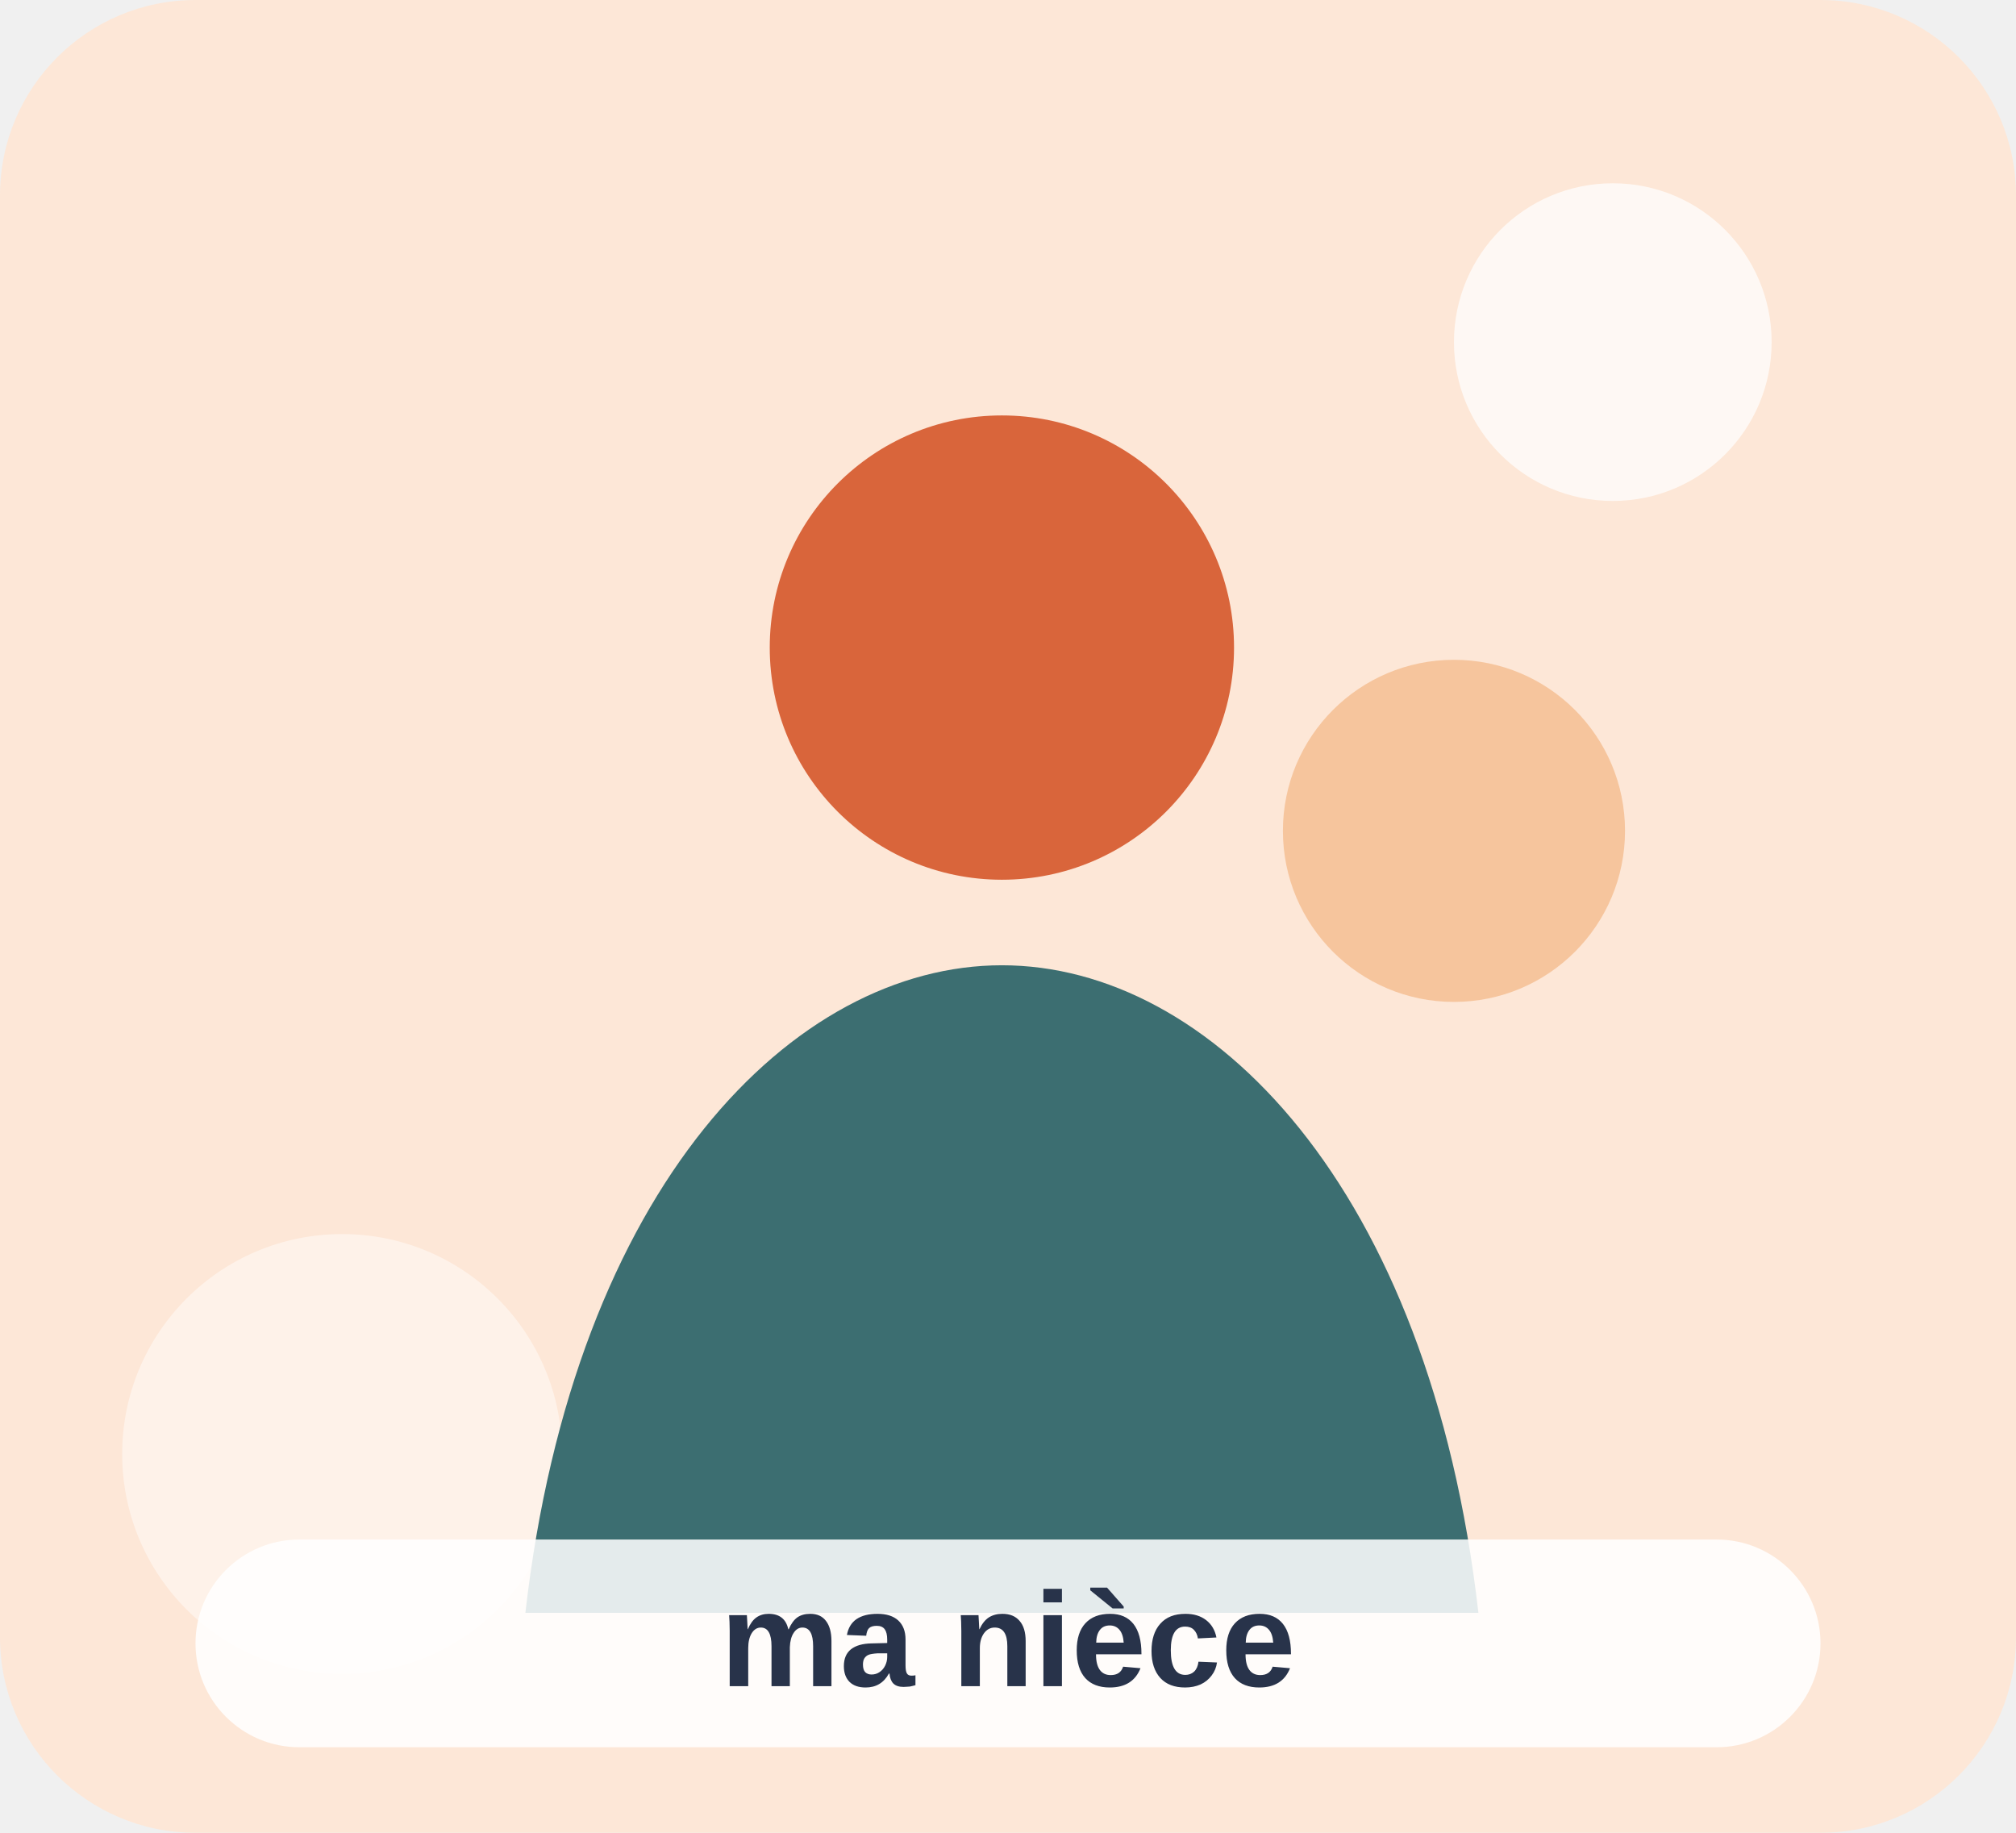
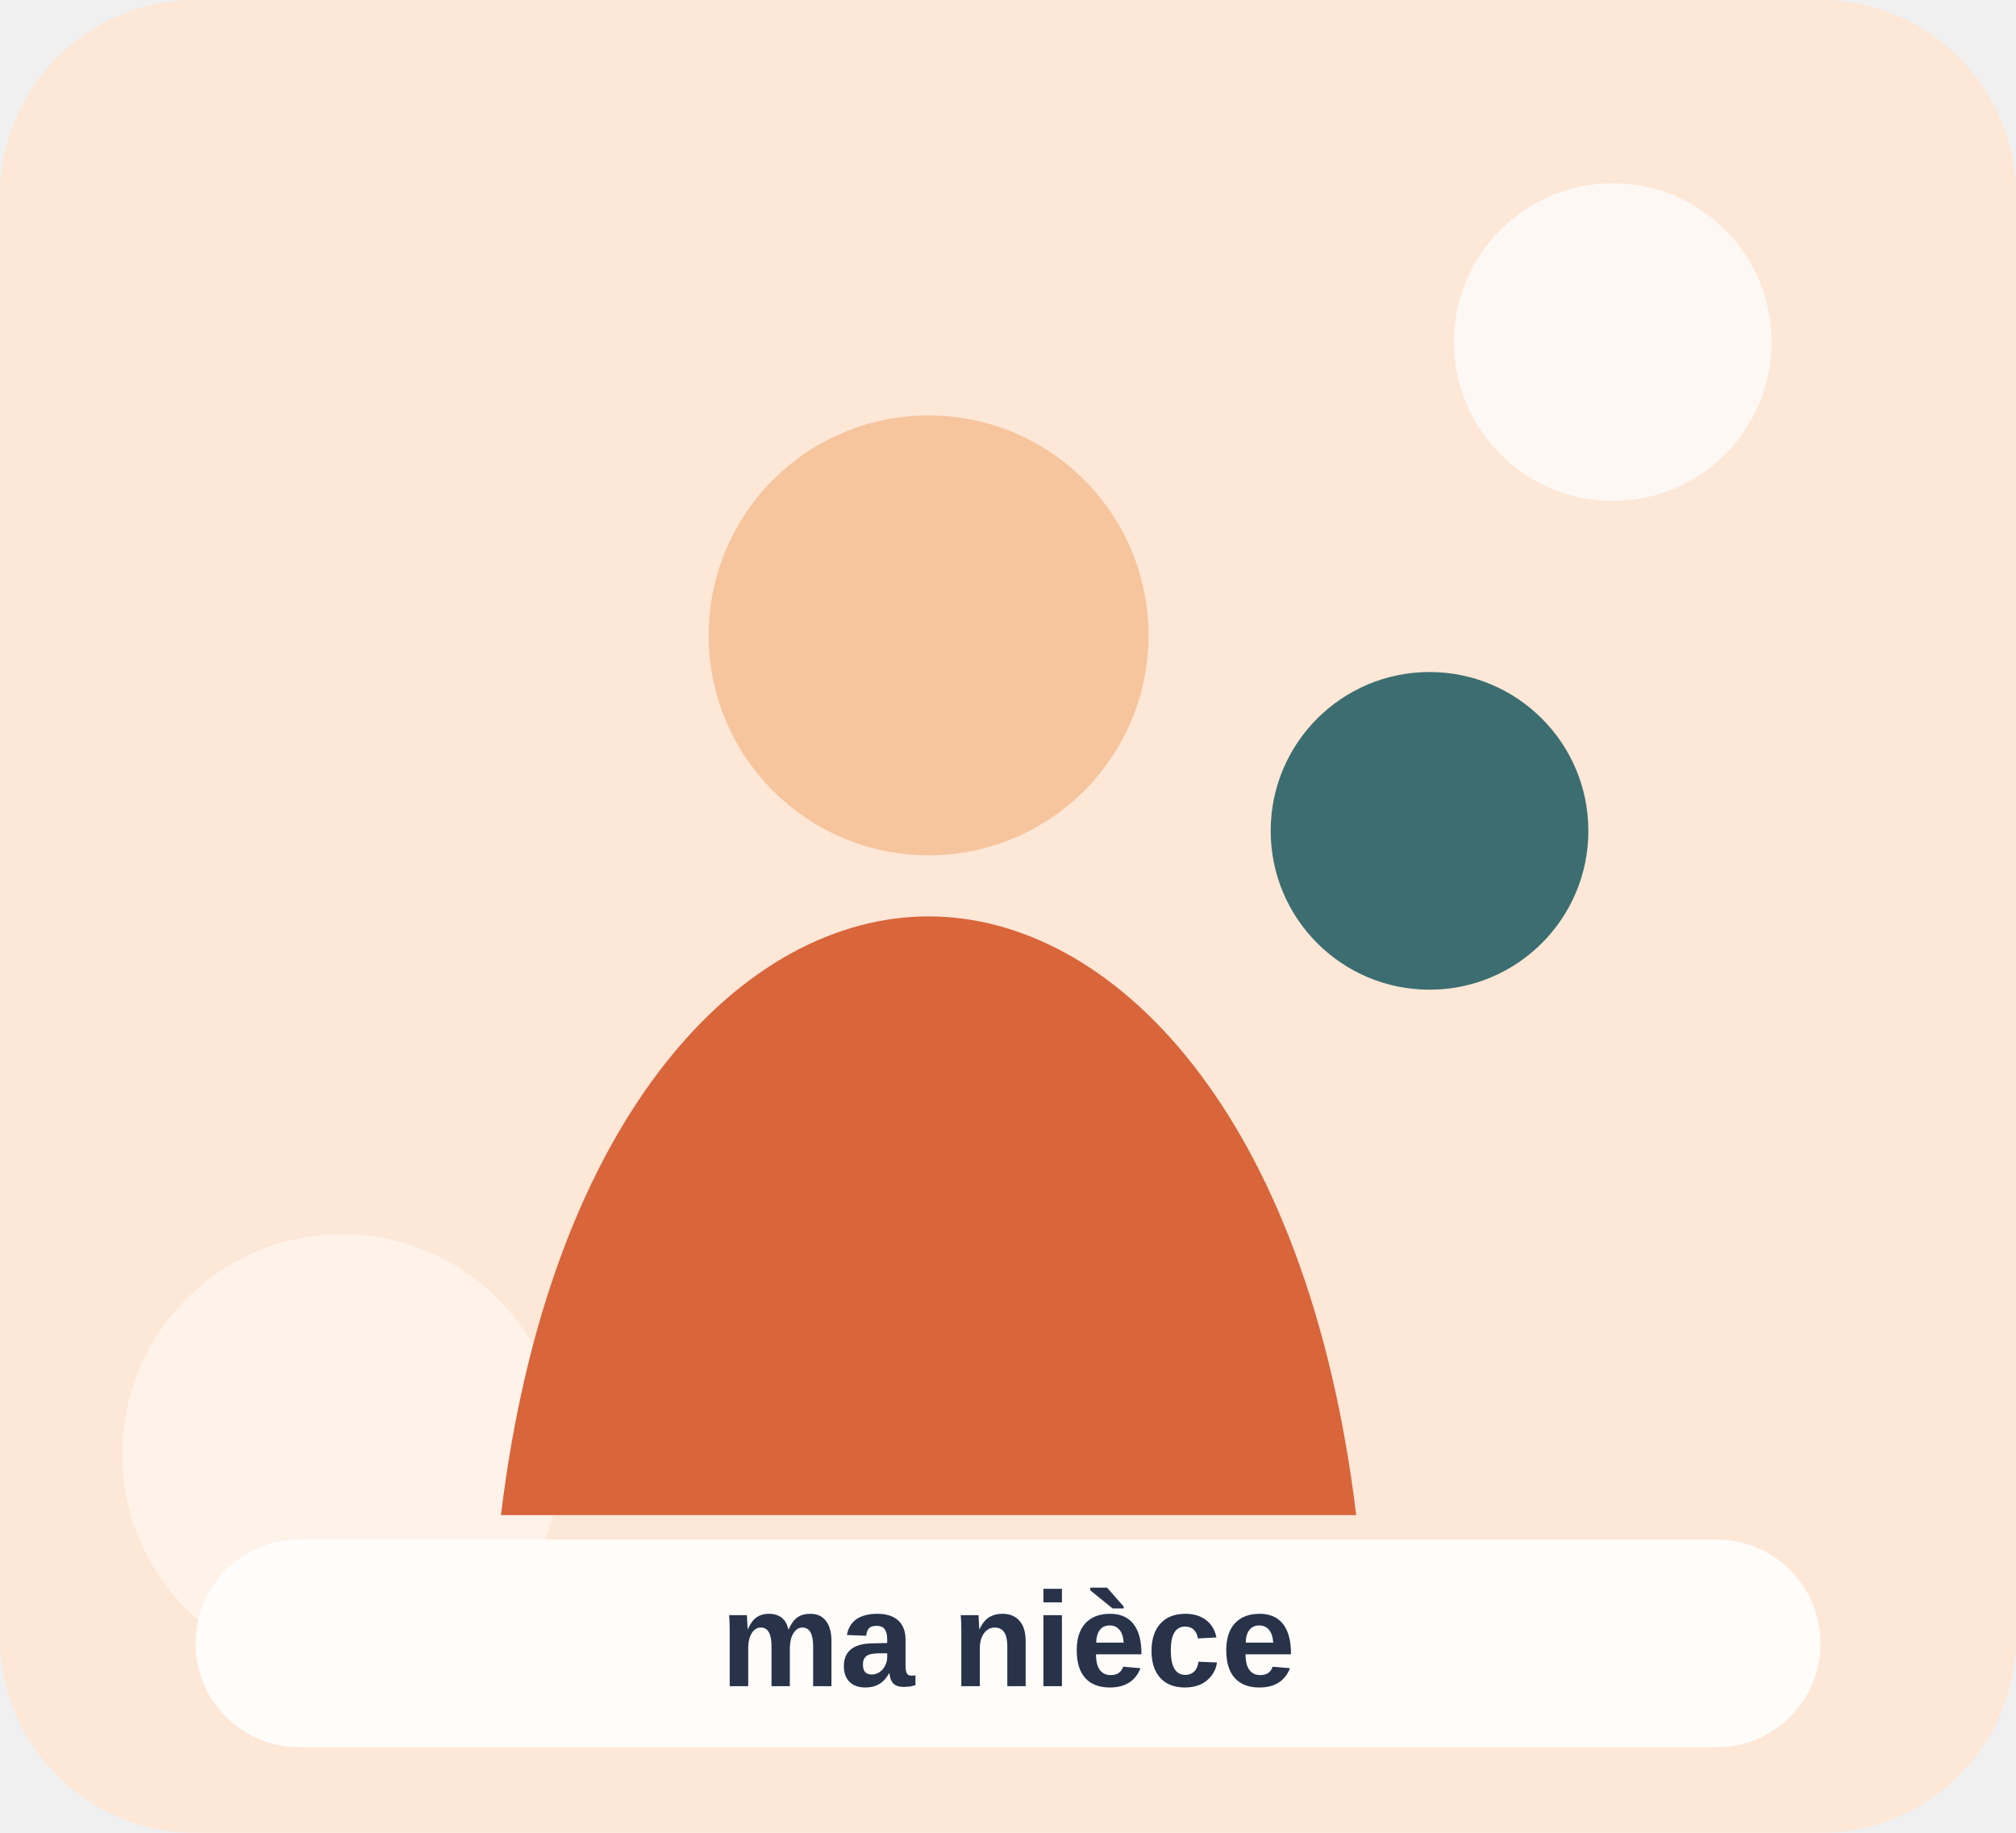
<svg xmlns="http://www.w3.org/2000/svg" width="330" height="300" viewBox="0 0 165 150" role="img" aria-labelledby="title desc">
  <rect width="165" height="150" rx="16" fill="#FDE7D7" />
  <circle cx="132" cy="28" r="13" fill="#fff" opacity=".72" />
  <circle cx="28" cy="119" r="18" fill="#fff" opacity=".45" />
-   <circle cx="82" cy="53" r="19" fill="#D9653B" />
-   <path d="M43 132c4-35 22-53 39-53s35 18 39 53" fill="#3C6E71" />
-   <circle cx="119" cy="68" r="14" fill="#F6C59D" />
+   <circle cx="76" cy="52" r="18" fill="#F6C59D" />
+   <path d="M41 124c4-33 20-49 35-49s31 16 35 49" fill="#D9653B" />
+   <circle cx="117" cy="68" r="13" fill="#3C6E71" />
  <rect x="16" y="126" width="133" height="17" rx="8.5" fill="#fff" opacity=".86" />
  <text x="82.5" y="138" text-anchor="middle" font-family="Arial, sans-serif" font-size="11" font-weight="700" fill="#28334A">ma nièce</text>
</svg>
